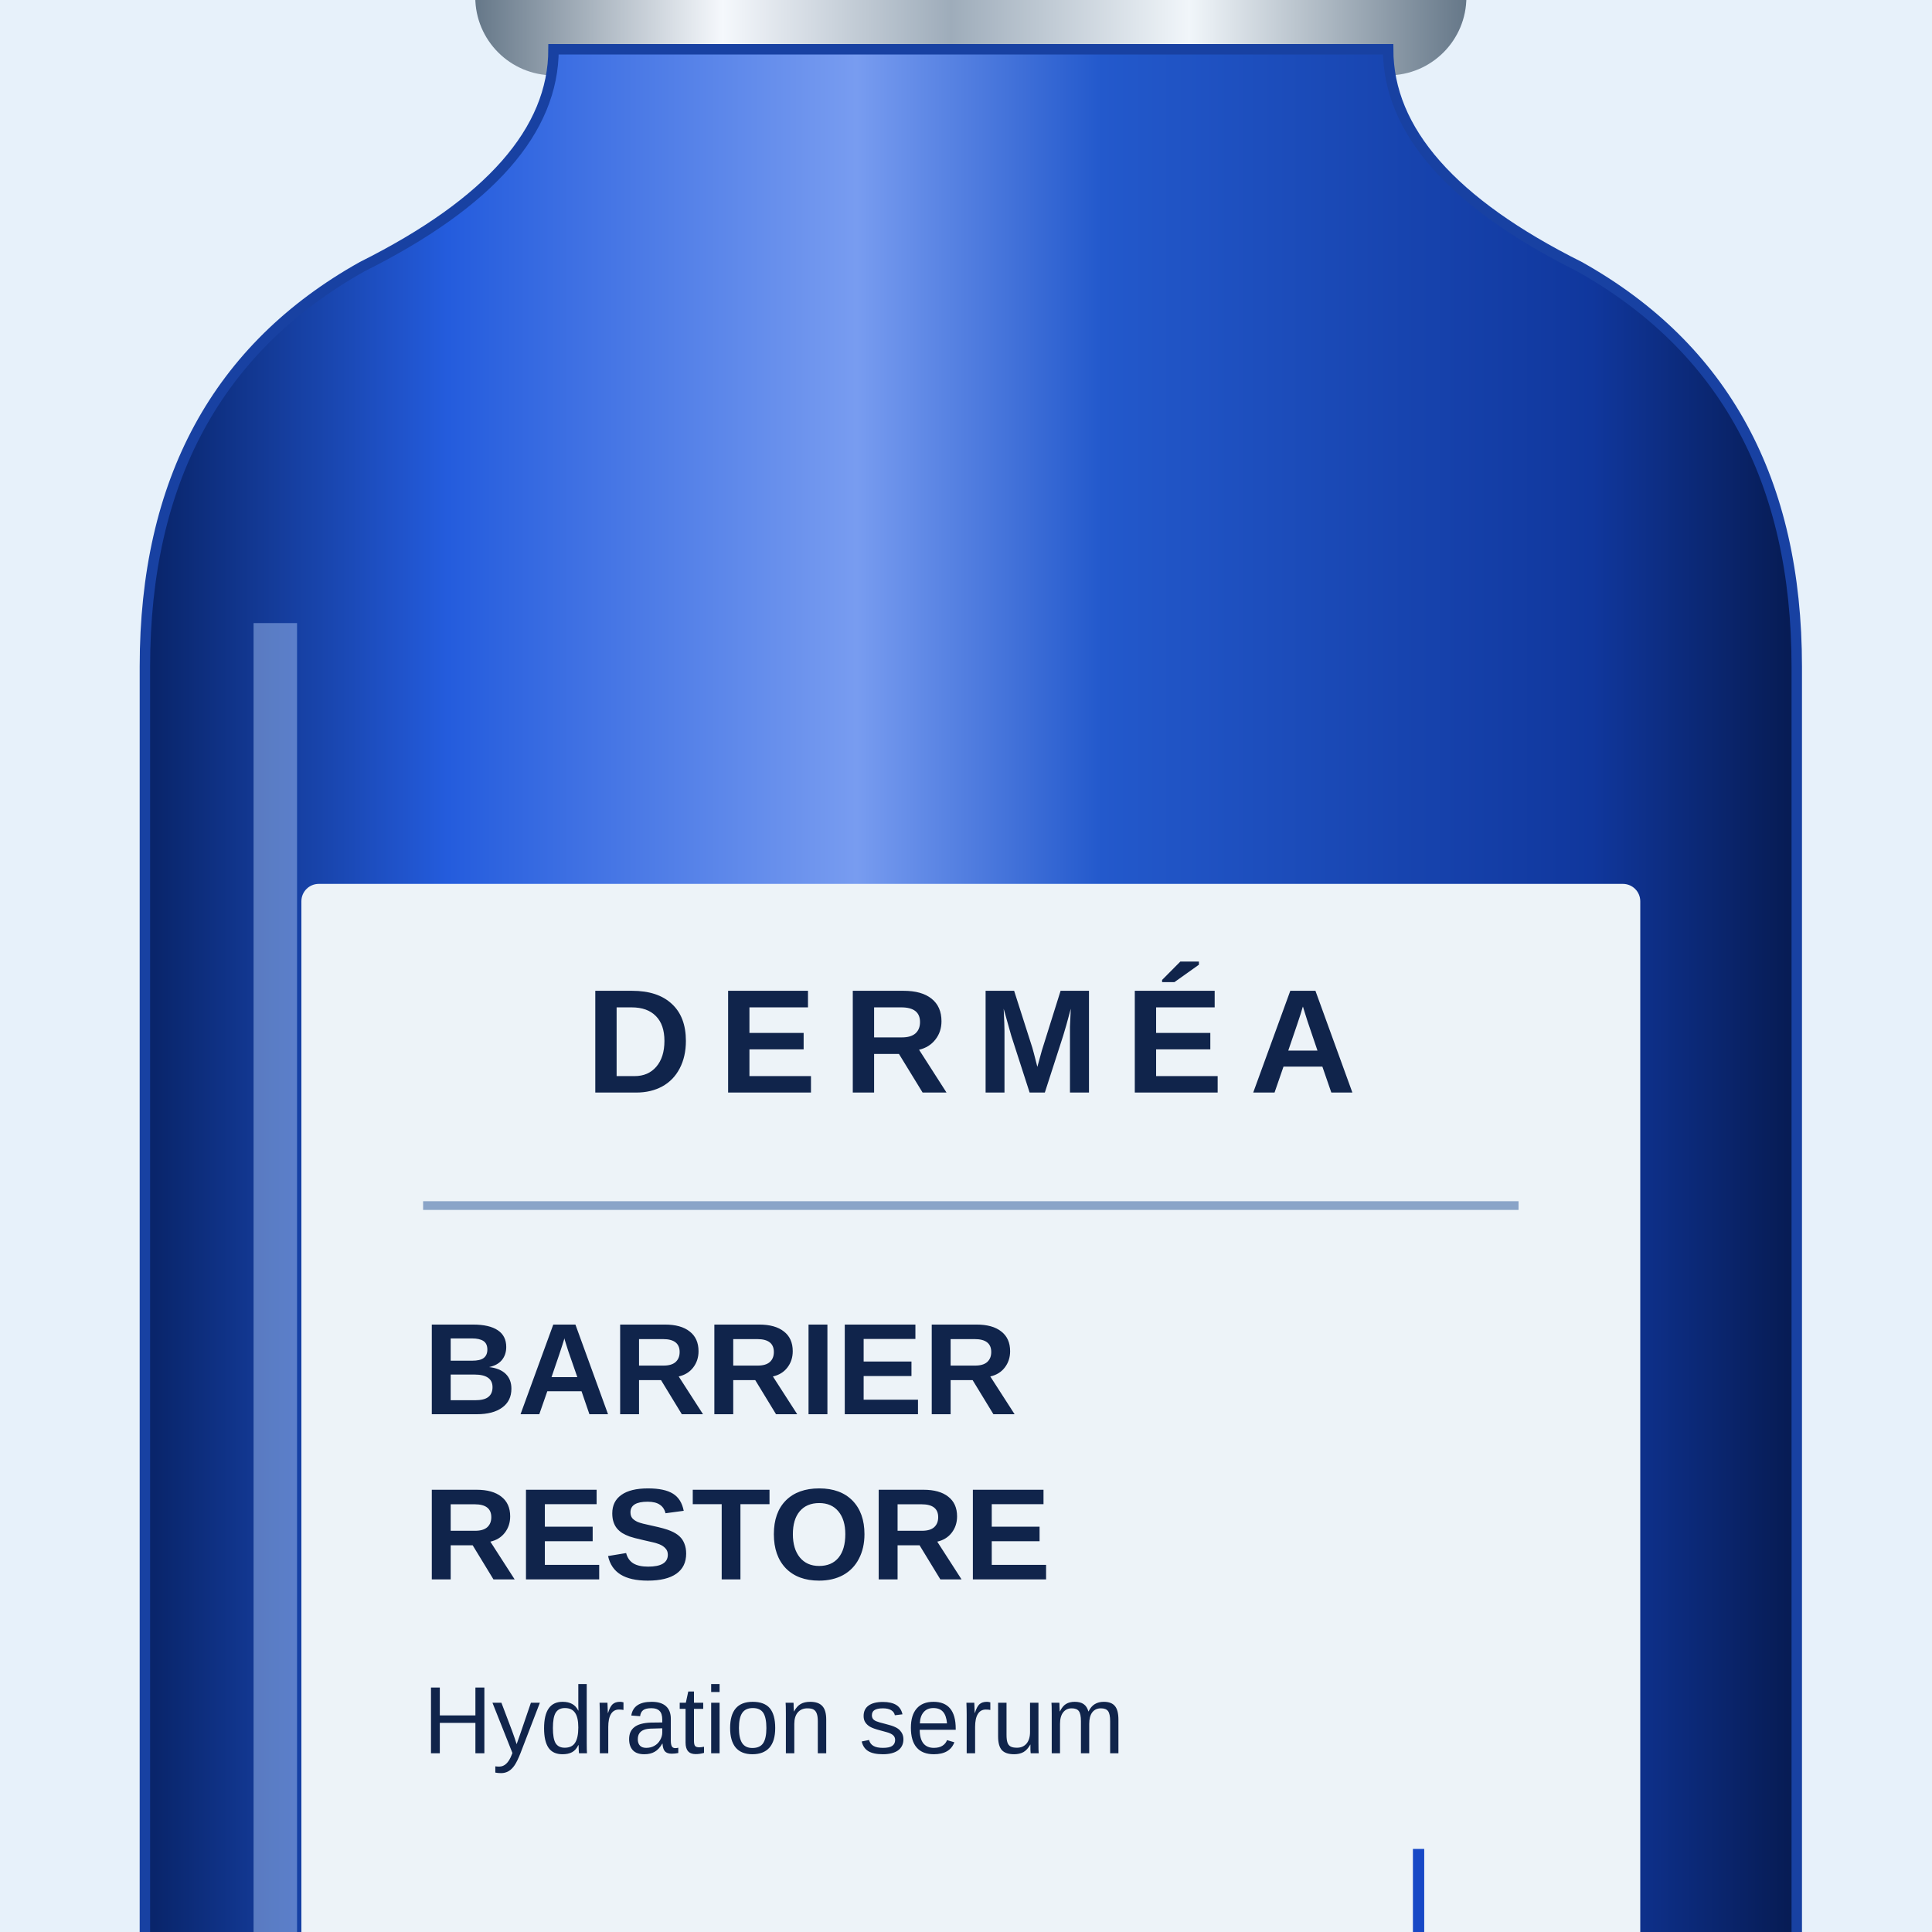
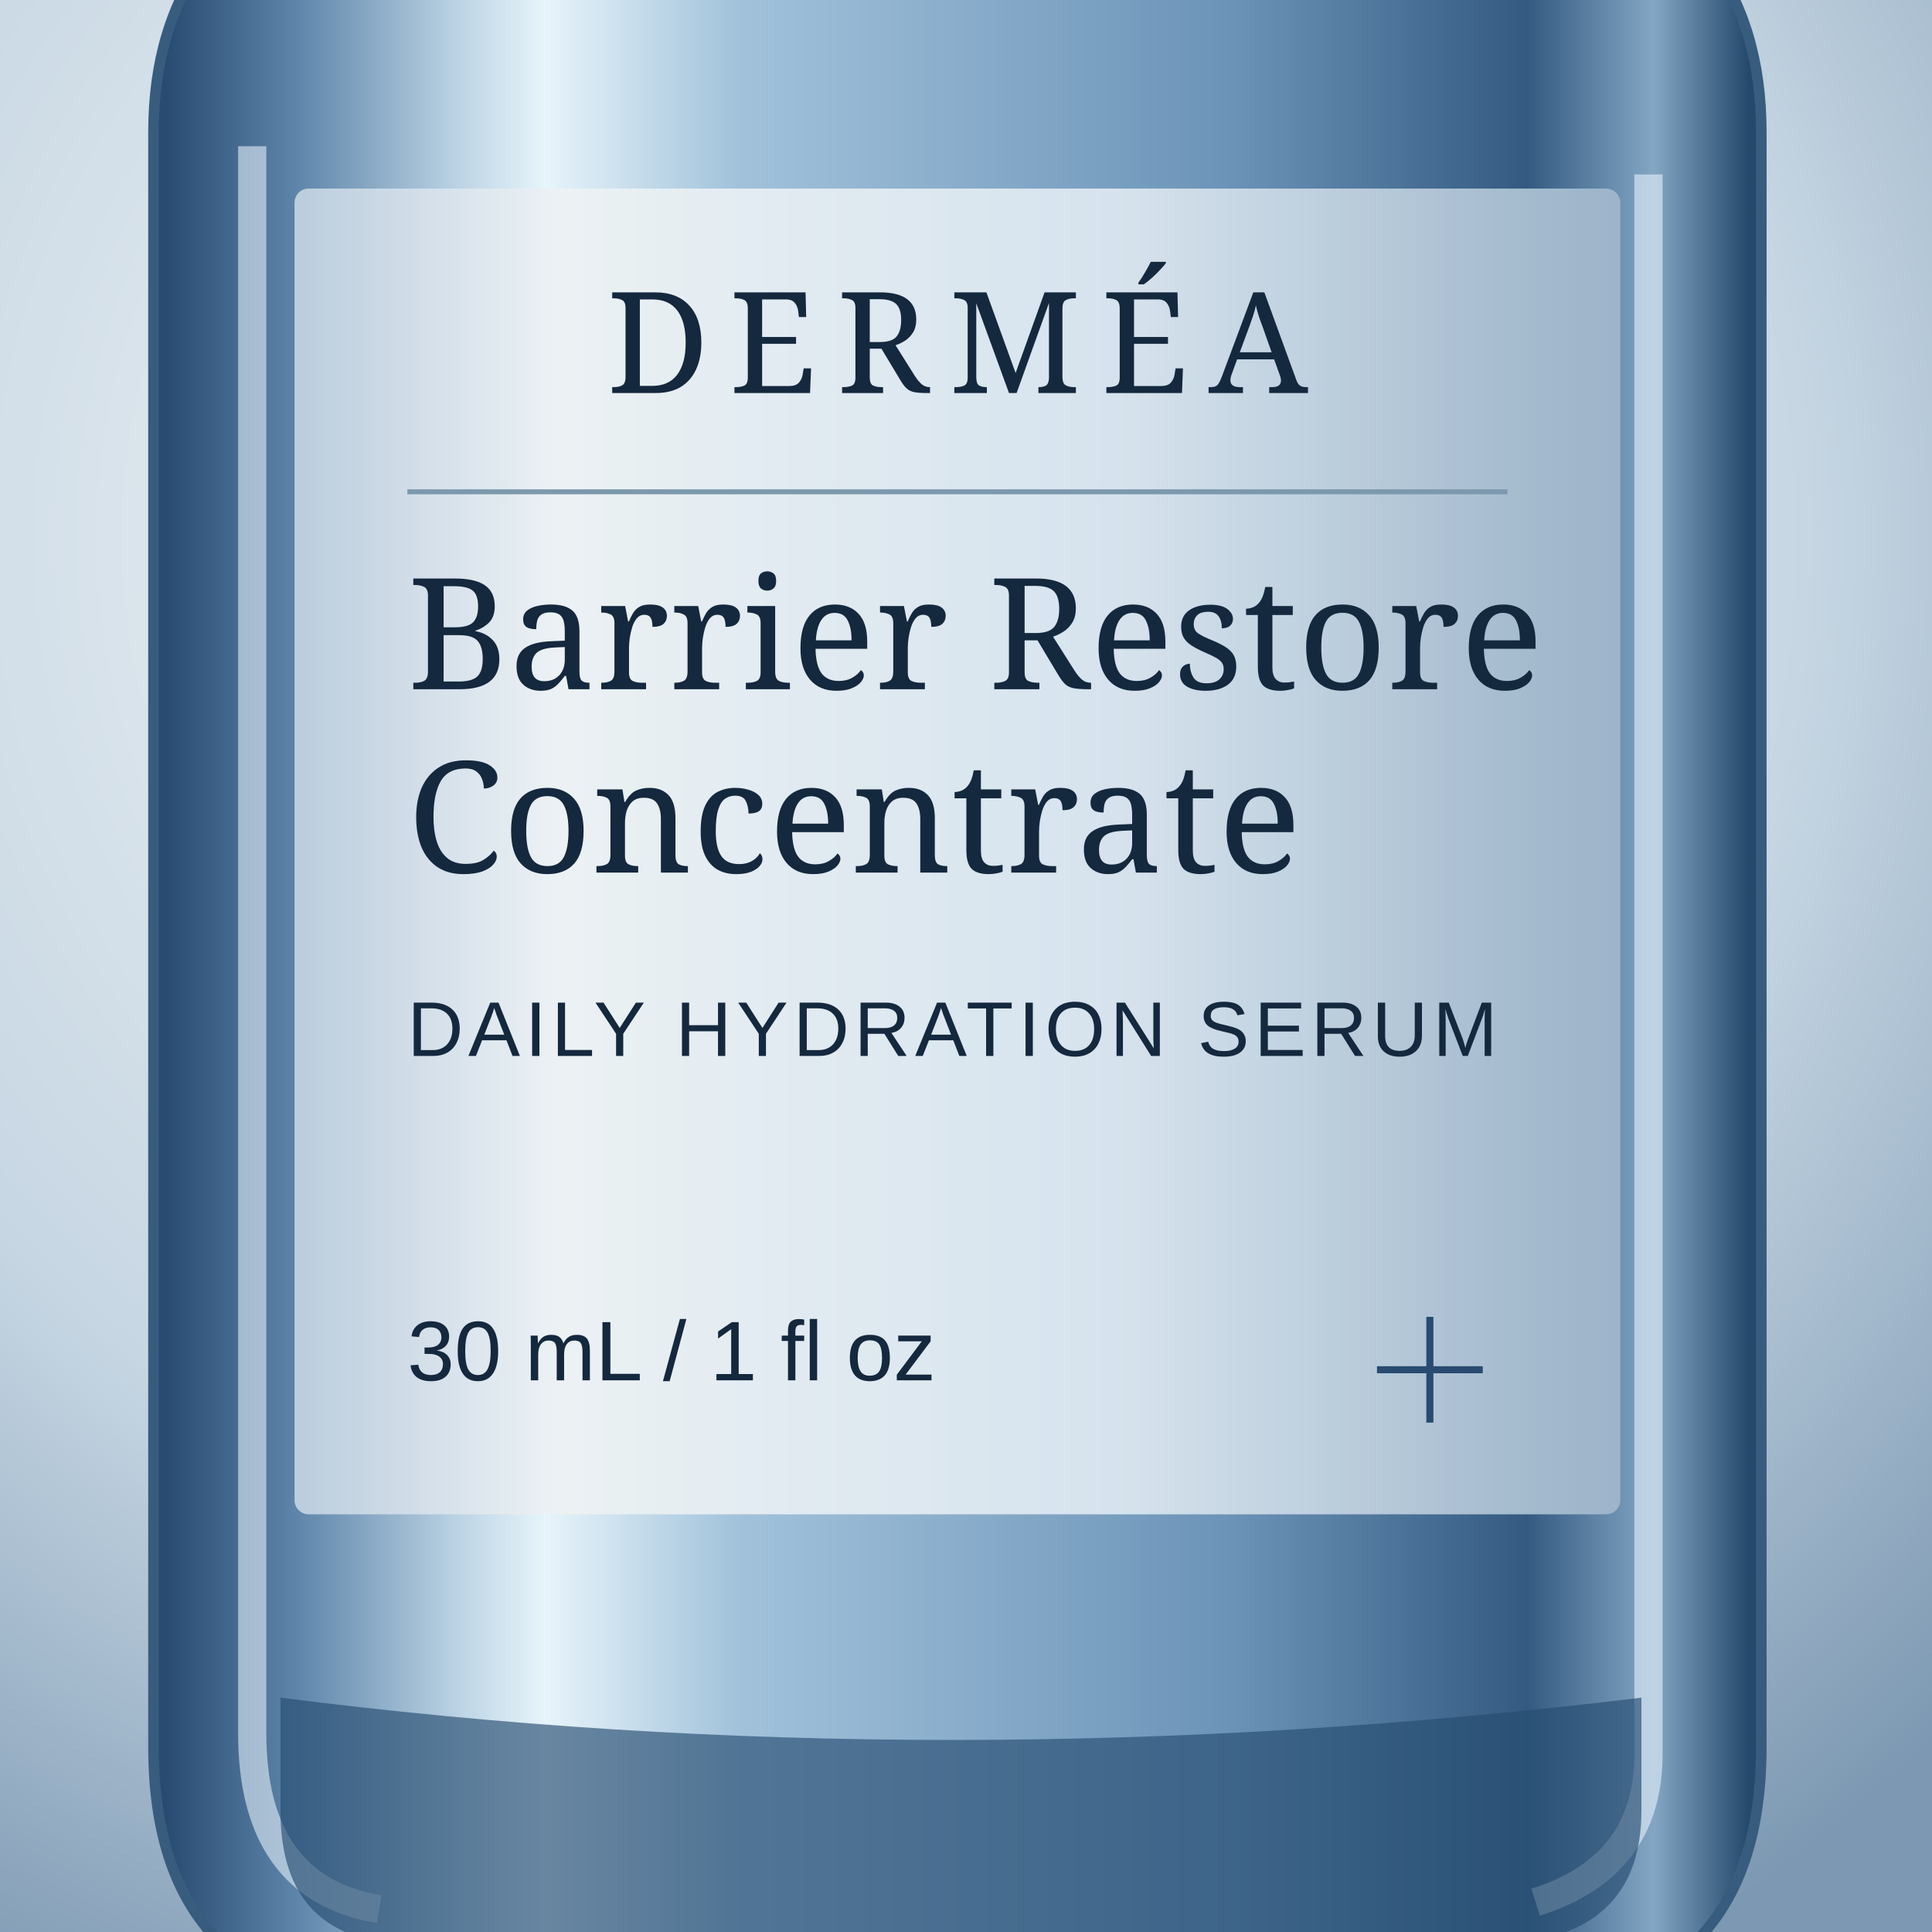
<svg xmlns="http://www.w3.org/2000/svg" width="1000" height="1000" viewBox="0 0 1000 1000" role="img">
  <defs>
+     <linearGradient id="navy" x1="0" y1="0" x2="1" y2="1">
+       <stop stop-color="#0c1e31" />
+       <stop offset=".65" stop-color="#294760" />
+       <stop offset="1" stop-color="#6d8ca6" />
+     </linearGradient>
    <linearGradient id="glass">
-       <stop stop-color="#09256b" />
-       <stop offset=".18" stop-color="#245cdd" />
-       <stop offset=".43" stop-color="#789cf0" />
-       <stop offset=".58" stop-color="#2359cc" />
-       <stop offset=".88" stop-color="#10379d" />
-       <stop offset="1" stop-color="#071c55" />
+       <stop stop-color="#294b71" />
+       <stop offset=".08" stop-color="#5c83a8" />
+       <stop offset=".19" stop-color="#c0d7e7" />
+       <stop offset=".24" stop-color="#e7f4fa" />
+       <stop offset=".36" stop-color="#a2c2db" />
+       <stop offset=".67" stop-color="#6c94b8" />
+       <stop offset=".86" stop-color="#345a81" />
+       <stop offset=".94" stop-color="#83a6c4" />
+       <stop offset="1" stop-color="#25496b" />
    </linearGradient>
    <linearGradient id="metal">
-       <stop stop-color="#657788" />
-       <stop offset=".25" stop-color="#f5f8fc" />
-       <stop offset=".48" stop-color="#9eacba" />
-       <stop offset=".72" stop-color="#f1f6fa" />
-       <stop offset="1" stop-color="#657788" />
+       <stop stop-color="#293b49" />
+       <stop offset=".1" stop-color="#8399aa" />
+       <stop offset=".24" stop-color="#fff" />
+       <stop offset=".34" stop-color="#cad5dc" />
+       <stop offset=".52" stop-color="#6c7e8d" />
+       <stop offset=".67" stop-color="#eef3f5" />
+       <stop offset=".78" stop-color="#a7b8c8" />
+       <stop offset=".94" stop-color="#516275" />
+       <stop offset="1" stop-color="#e0e7ea" />
    </linearGradient>
-     <radialGradient id="light">
-       <stop stop-color="#fff" />
-       <stop offset="1" stop-color="#c4dbf0" />
+     <linearGradient id="bulb">
+       <stop stop-color="#a2adba" />
+       <stop offset=".28" stop-color="#fefefd" />
+       <stop offset=".66" stop-color="#e7e8e6" />
+       <stop offset="1" stop-color="#a4afbb" />
+     </linearGradient>
+     <linearGradient id="label">
+       <stop stop-color="#becfdf" />
+       <stop offset=".2" stop-color="#ecf1f4" />
+       <stop offset=".62" stop-color="#dae6ef" />
+       <stop offset="1" stop-color="#9eb5ca" />
+     </linearGradient>
+     <linearGradient id="floor" x1="0" y1="0" x2="0" y2="1">
+       <stop stop-color="#c7d6e2" />
+       <stop offset="1" stop-color="#f0f0eb" />
+     </linearGradient>
+     <radialGradient id="studio" cx=".4" cy=".28" r=".86">
+       <stop stop-color="#f8faf9" />
+       <stop offset=".62" stop-color="#c6d6e3" />
+       <stop offset="1" stop-color="#7c98b2" />
    </radialGradient>
-     <linearGradient id="water" x2="1" y2="1">
-       <stop stop-color="#f9fcff" />
-       <stop offset=".45" stop-color="#90c4e7" />
-       <stop offset=".7" stop-color="#eaf7ff" />
-       <stop offset="1" stop-color="#4d83bc" />
-     </linearGradient>
-     <filter id="soft">
+     <filter id="soft" x="-50%" y="-100%" width="200%" height="300%">
      <feGaussianBlur stdDeviation="12" />
    </filter>
+     <filter id="shadow" x="-30%" y="-20%" width="180%" height="170%">
+       <feGaussianBlur stdDeviation="5" />
+     </filter>
+     <linearGradient id="fade">
+       <stop stop-color="#14283e" />
+       <stop offset="1" stop-color="#14283e" stop-opacity="0" />
+     </linearGradient>
  </defs>
-   <rect width="1000" height="1000" fill="#e7f1fa" />
-   <g transform="translate(30 -510) scale(4.5)">
-     <rect x="68" y="0" width="74" height="79" rx="35" fill="#142643" />
-     <path d="M80 14 Q91 3 107 7" fill="none" stroke="#8597b0" stroke-width="3" opacity=".5" />
-     <rect x="48" y="64" width="114" height="58" rx="9" fill="url(#metal)" />
-     <path d="M57 119 Q57 133 35 144 Q10 158 10 190 L10 403 Q10 428 37 430 H173 Q200 428 200 403 V190 Q200 158 175 144 Q153 133 153 119Z" fill="url(#glass)" stroke="#1841a2" stroke-width="1.2" />
-     <path d="M25 185 V399 Q25 412 43 414" fill="none" stroke="#b7d4ff" stroke-width="5" opacity=".43" />
-     <rect x="28" y="215" width="154" height="156" rx="2" fill="#edf3f8" />
-     <text x="105" y="239" text-anchor="middle" font-family="Arial" font-weight="bold" font-size="17" letter-spacing="3" fill="#10244b">DERMÉA</text>
-     <path d="M42 252 H168" stroke="#8aa4c8" />
-     <text x="42" y="276" font-family="Arial" font-size="15" font-weight="bold" fill="#10244b">BARRIER</text>
-     <text x="42" y="295" font-family="Arial" font-size="15" font-weight="bold" fill="#10244b">RESTORE</text>
-     <text x="42" y="315" font-family="Arial" font-size="11" fill="#10244b">Hydration serum</text>
-     <text x="42" y="351" font-family="Arial" font-size="10" fill="#10244b">01 / 30 mL · 1 fl oz</text>
-     <path d="M145 337h23m-11.5 -11v22" stroke="#1748c6" stroke-width="1.3" />
+   <rect x="0" y="0" width="1000" height="1000" fill="url(#studio)" />
+   <g transform="translate(32 -720) scale(3.65)">
+     <path d="M86 96V35C86 12 103 2 127 2s41 10 41 33v61" fill="url(#bulb)" stroke="#d4dbe2" />
+     <rect x="60" y="82" width="134" height="70" rx="7" fill="url(#metal)" />
+     <rect x="62" y="143" width="130" height="11" rx="3" fill="#35506d" />
+     <path d="M66 151Q66 169 43 176Q13 186 13 216V445Q13 480 47 482H207Q241 480 241 445V216Q241 186 211 176Q188 169 188 151Z" fill="url(#glass)" stroke="#385c7e" stroke-width="1.5" />
+     <path d="M27 218V443Q27 465 45 468M225 222V446Q225 462 209 467" fill="none" stroke="#eef7ff" stroke-width="4" opacity=".56" />
+     <path d="M40 188Q127 171 214 188" fill="none" stroke="#d4e6f1" stroke-width="5" opacity=".55" />
+     <path d="M31 438Q125 450 224 438V454Q224 472 204 473H50Q31 473 31 454Z" fill="#254c70" opacity=".65" />
+     <rect x="33" y="224" width="188" height="188" rx="2" fill="url(#label)" opacity=".96" />
+     <text x="127" y="253" font-family="Georgia,serif" font-size="20" fill="#14283e" text-anchor="middle" letter-spacing="2.8">DERMÉA</text>
+     <path d="M49 267H205" stroke="#7b98ad" stroke-width=".7" />
+     <text x="49" y="295" font-family="Georgia,serif" font-size="22" fill="#14283e">Barrier Restore</text>
+     <text x="49" y="321" font-family="Georgia,serif" font-size="22" fill="#14283e">Concentrate</text>
+     <text x="49" y="347" font-family="Arial" font-size="11" fill="#14283e" letter-spacing=".7">DAILY HYDRATION SERUM</text>
+     <text x="49" y="393" font-family="Arial" font-size="12" fill="#14283e">30 mL / 1 fl oz</text>
+     <path d="M194 384v15m-7.5-7.5h15" stroke="#294b71" stroke-width="1" />
  </g>
</svg>
